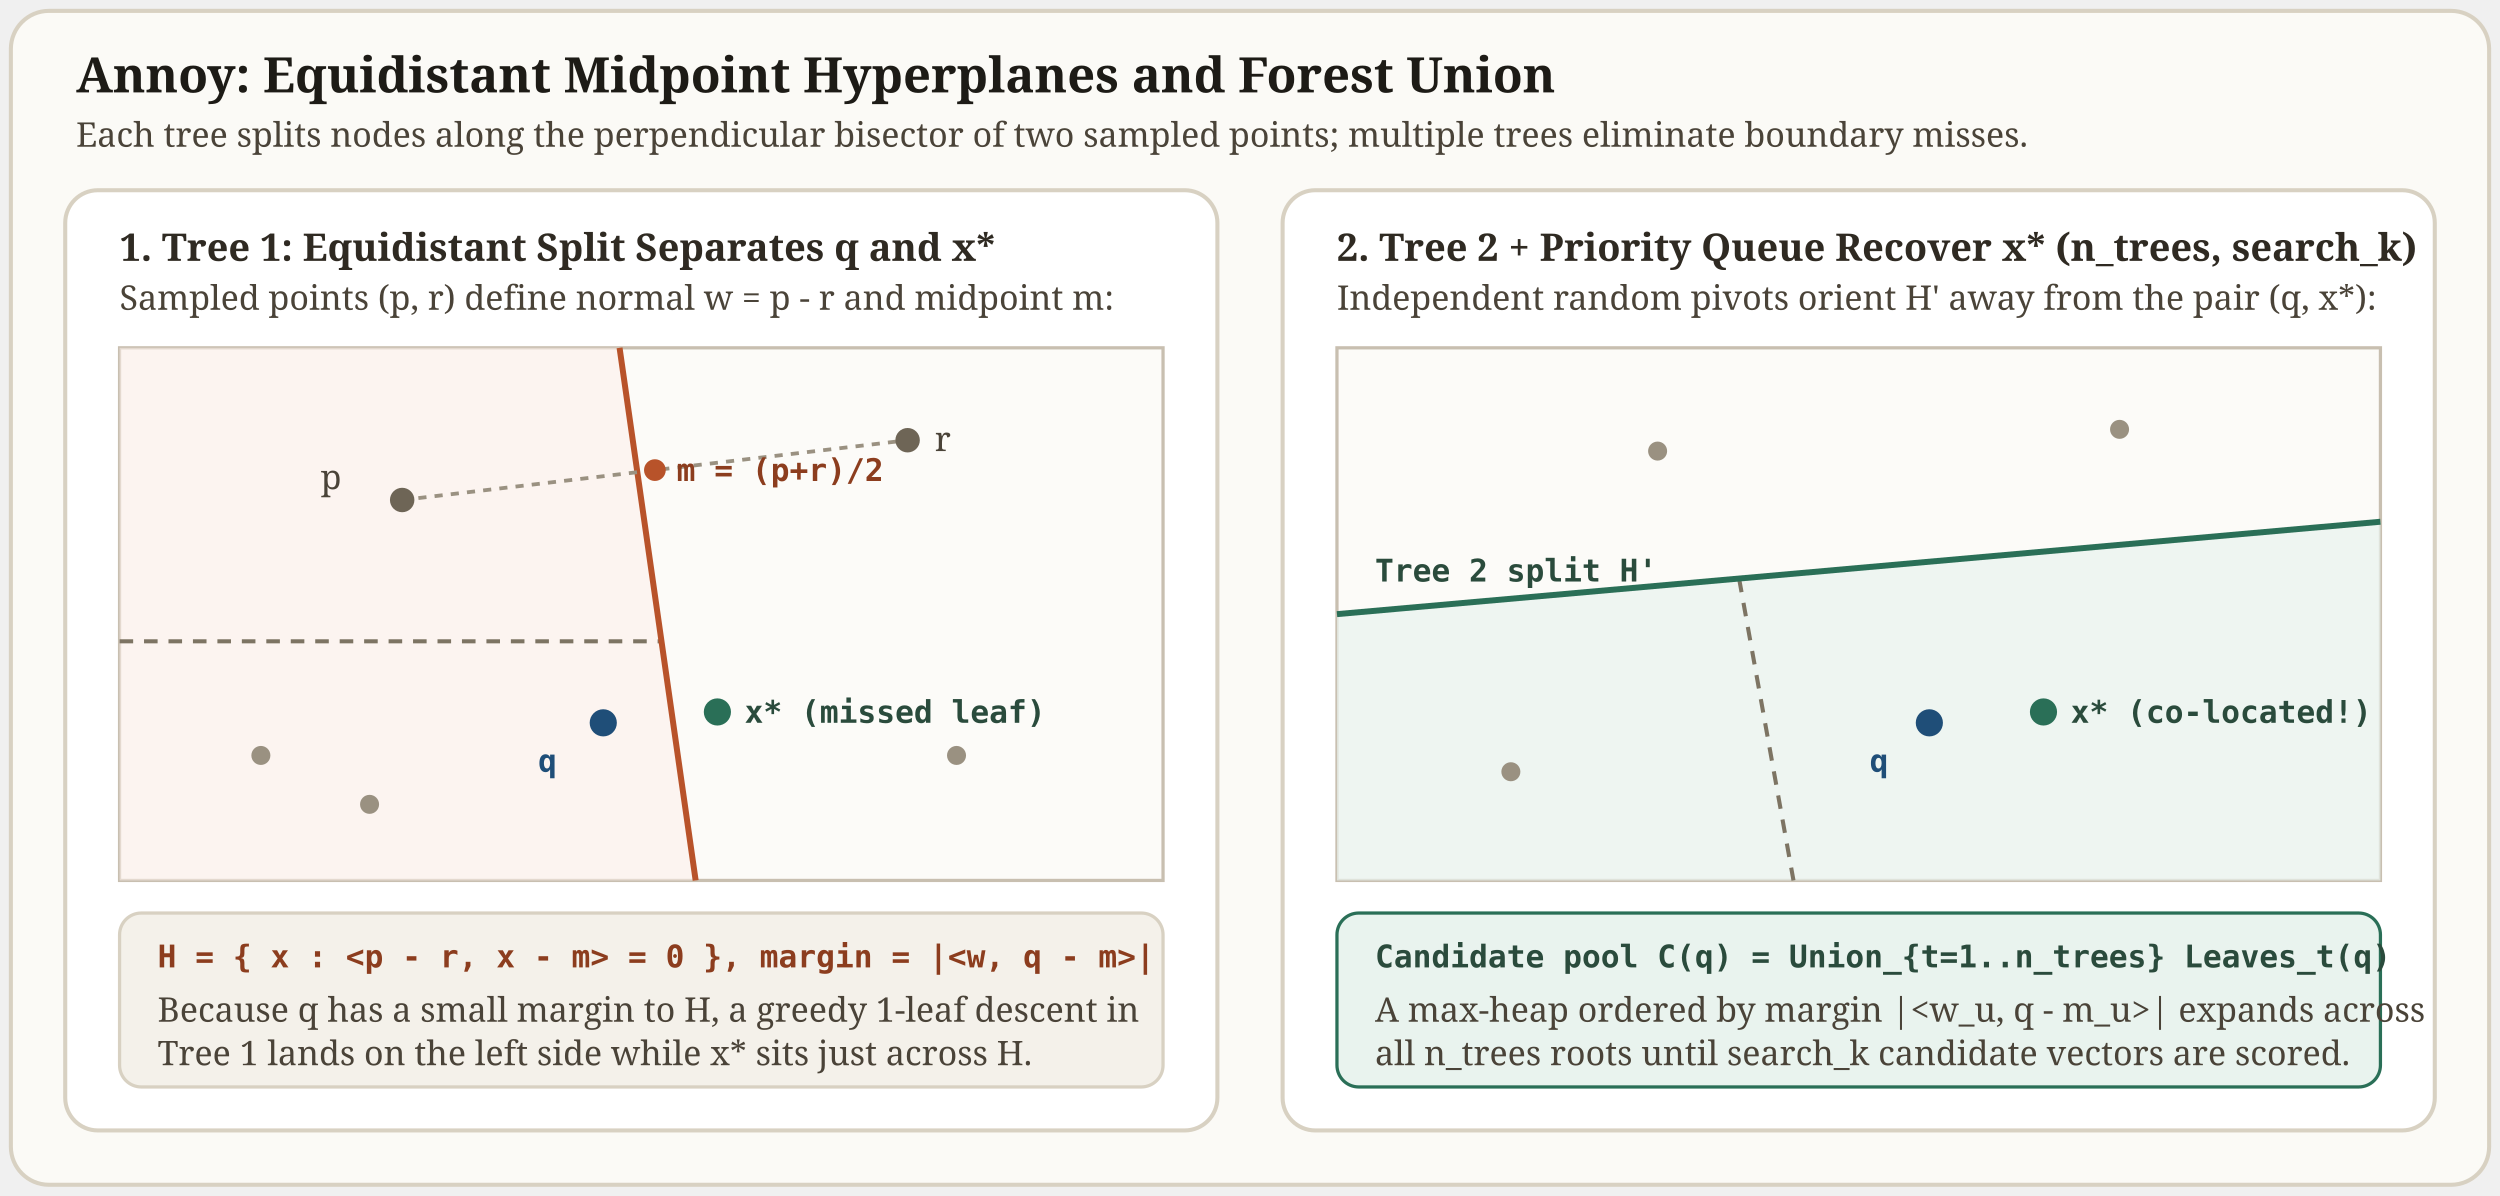
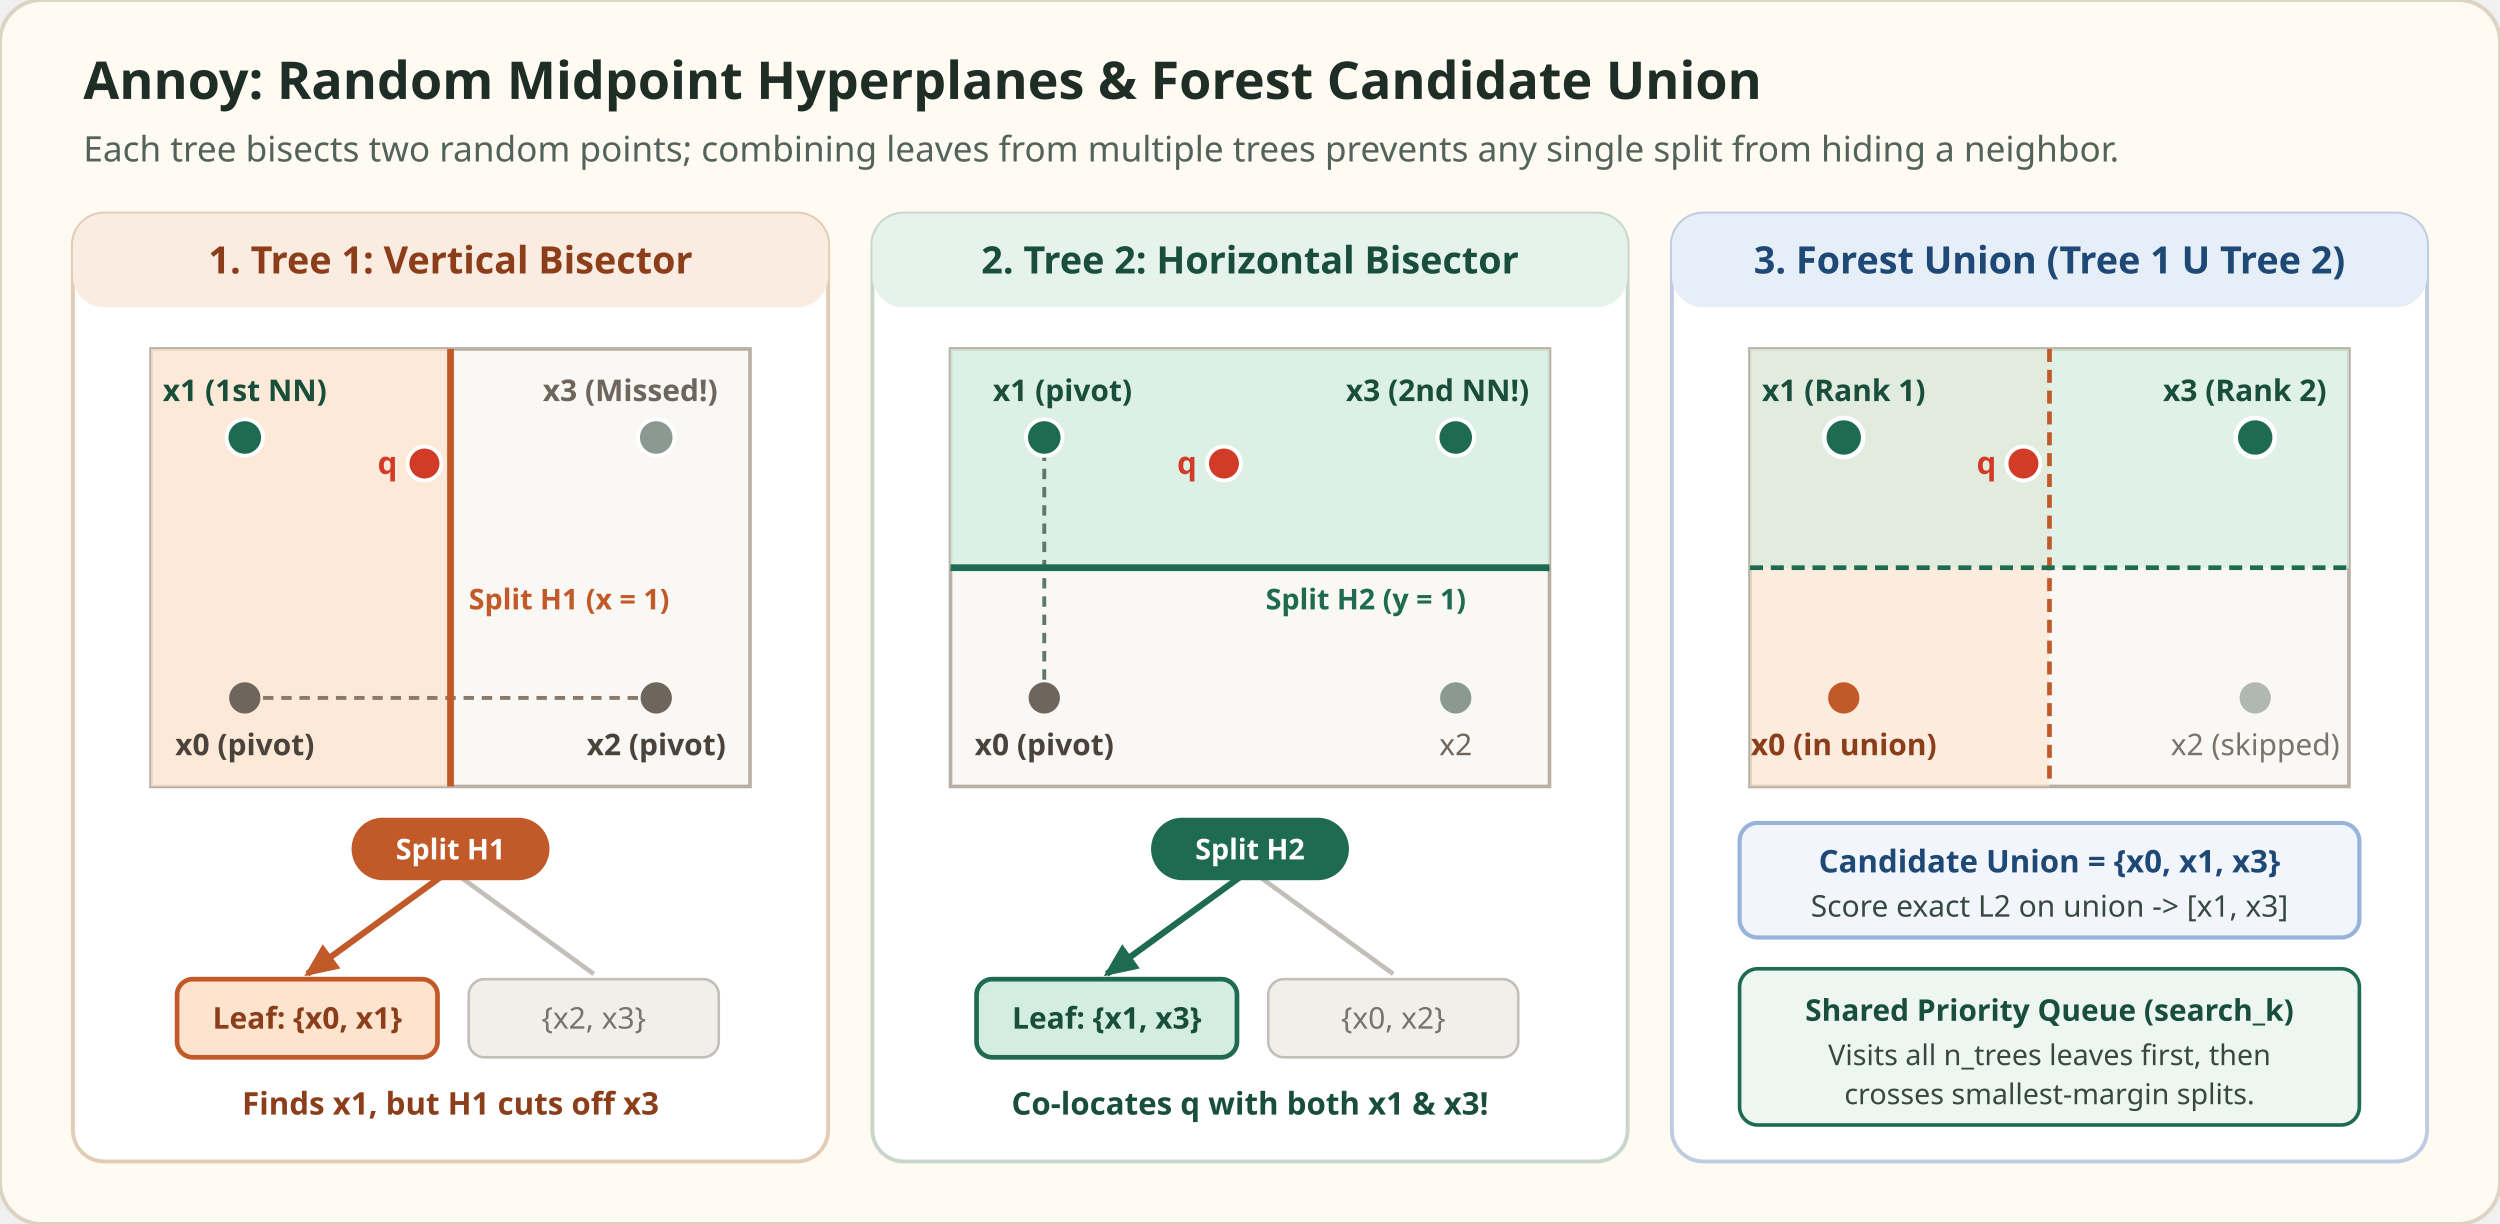
- <svg xmlns="http://www.w3.org/2000/svg" viewBox="0 0 920 440" role="img" aria-labelledby="title desc">
+ <svg xmlns="http://www.w3.org/2000/svg" viewBox="0 0 960 470" role="img" aria-labelledby="title desc">
  <defs>
-     <style>
-       .bg { fill: #fbfaf6; stroke: #d8d1c2; stroke-width: 1.5; }
-       .card { fill: #ffffff; stroke: #d8d1c2; stroke-width: 1.5; rx: 12; }
-       .title { font: 700 18px "EB Garamond", Georgia, serif; fill: #1d1b16; }
-       .subtitle { font: 600 14px "EB Garamond", Georgia, serif; fill: #2f2a22; }
-       .body { font: 400 12.5px "EB Garamond", Georgia, serif; fill: #4a4338; }
-       .mono { font: 600 11.5px "JetBrains Mono", "SFMono-Regular", monospace; fill: #2a4b3c; }
-       .mono-warm { font: 600 11.5px "JetBrains Mono", "SFMono-Regular", monospace; fill: #8c3d1e; }
-       .mono-blue { font: 600 11.5px "JetBrains Mono", "SFMono-Regular", monospace; fill: #1f4e78; }
-       .split-primary { stroke: #b8532a; stroke-width: 2.2; }
-       .split-secondary { stroke: #7d7463; stroke-width: 1.5; stroke-dasharray: 5 4; }
-       .split-good { stroke: #2a6f57; stroke-width: 2.2; }
-       .chord { stroke: #9a9181; stroke-width: 1.4; stroke-dasharray: 3 3; }
-       .cell-highlight { fill: #e9f3ee; fill-opacity: 0.7; stroke: none; }
-       .cell-miss { fill: #faeee8; fill-opacity: 0.55; stroke: none; }
-       .pt-pivot { fill: #6e6556; }
-       .pt-q { fill: #1f4e78; }
-       .pt-star { fill: #2a6f57; }
-       .pt-other { fill: #9a9181; }
-       .box-note { fill: #f4f1ea; stroke: #d8d1c2; stroke-width: 1.2; rx: 8; }
-       .box-good { fill: #e9f3ee; stroke: #2a6f57; stroke-width: 1.2; rx: 8; }
-     </style>
+     <marker id="an-green" viewBox="0 0 10 10" refX="8" refY="5" markerWidth="6" markerHeight="6" orient="auto-start-reverse">
+       <path d="M 0 1 L 9 5 L 0 9 z" fill="#1e6b52" />
+     </marker>
+     <marker id="an-amber" viewBox="0 0 10 10" refX="8" refY="5" markerWidth="6" markerHeight="6" orient="auto-start-reverse">
+       <path d="M 0 1 L 9 5 L 0 9 z" fill="#c25928" />
+     </marker>
  </defs>
-   <rect x="4" y="4" width="912" height="432" rx="14" class="bg" />
-   <text x="28" y="34" class="title">Annoy: Equidistant Midpoint Hyperplanes and Forest Union</text>
-   <text x="28" y="54" class="body">Each tree splits nodes along the perpendicular bisector of two sampled points; multiple trees eliminate boundary misses.</text>
-   <rect x="24" y="70" width="424" height="346" class="card" />
-   <text x="44" y="96" class="subtitle">1. Tree 1: Equidistant Split Separates q and x*</text>
-   <text x="44" y="114" class="body">Sampled points (p, r) define normal w = p - r and midpoint m:</text>
-   <rect x="44" y="128" width="384" height="196" fill="#fcfbf8" stroke="#c8bfb0" stroke-width="1.2" />
-   <polygon points="44,128 228,128 256,324 44,324" class="cell-miss" />
-   <line x1="44" y1="236" x2="243" y2="236" class="split-secondary" />
-   <line x1="228" y1="128" x2="256" y2="324" class="split-primary" />
-   <line x1="148" y1="184" x2="334" y2="162" class="chord" />
-   <circle cx="148" cy="184" r="4.5" class="pt-pivot" />
-   <text x="118" y="180" class="body">p</text>
-   <circle cx="334" cy="162" r="4.5" class="pt-pivot" />
-   <text x="344" y="166" class="body">r</text>
-   <circle cx="241" cy="173" r="4" fill="#b8532a" />
-   <text x="249" y="177" class="mono-warm">m = (p+r)/2</text>
-   <circle cx="222" cy="266" r="5" class="pt-q" />
-   <text x="198" y="284" class="mono-blue">q</text>
-   <circle cx="264" cy="262" r="5" class="pt-star" />
-   <text x="274" y="266" class="mono">x* (missed leaf)</text>
-   <circle cx="96" cy="278" r="3.5" class="pt-other" />
-   <circle cx="136" cy="296" r="3.5" class="pt-other" />
-   <circle cx="352" cy="278" r="3.5" class="pt-other" />
-   <rect x="44" y="336" width="384" height="64" class="box-note" />
-   <text x="58" y="356" class="mono-warm">H = { x : &lt;p - r, x - m&gt; = 0 },   margin = |&lt;w, q - m&gt;|</text>
-   <text x="58" y="376" class="body">Because q has a small margin to H, a greedy 1-leaf descent in</text>
-   <text x="58" y="392" class="body">Tree 1 lands on the left side while x* sits just across H.</text>
-   <rect x="472" y="70" width="424" height="346" class="card" />
-   <text x="492" y="96" class="subtitle">2. Tree 2 + Priority Queue Recover x* (n_trees, search_k)</text>
-   <text x="492" y="114" class="body">Independent random pivots orient H' away from the pair (q, x*):</text>
-   <rect x="492" y="128" width="384" height="196" fill="#fcfbf8" stroke="#c8bfb0" stroke-width="1.2" />
-   <polygon points="492,226 876,192 876,324 492,324" class="cell-highlight" />
-   <line x1="640" y1="213" x2="660" y2="324" class="split-secondary" />
-   <line x1="492" y1="226" x2="876" y2="192" class="split-good" />
-   <text x="506" y="214" class="mono">Tree 2 split H'</text>
-   <circle cx="710" cy="266" r="5" class="pt-q" />
-   <text x="688" y="284" class="mono-blue">q</text>
-   <circle cx="752" cy="262" r="5" class="pt-star" />
-   <text x="762" y="266" class="mono">x* (co-located!)</text>
-   <circle cx="556" cy="284" r="3.5" class="pt-other" />
-   <circle cx="610" cy="166" r="3.5" class="pt-other" />
-   <circle cx="780" cy="158" r="3.5" class="pt-other" />
-   <rect x="492" y="336" width="384" height="64" class="box-good" />
-   <text x="506" y="356" class="mono">Candidate pool C(q) = Union_{t=1..n_trees} Leaves_t(q)</text>
-   <text x="506" y="376" class="body">A max-heap ordered by margin |&lt;w_u, q - m_u&gt;| expands across</text>
-   <text x="506" y="392" class="body">all n_trees roots until search_k candidate vectors are scored.</text>
+   <rect width="960" height="470" rx="16" fill="#fffaf2" stroke="#dcd3c2" stroke-width="1.5" />
+   <text x="32" y="38" font-family="sans-serif" font-size="20" font-weight="700" fill="#1e2d26">Annoy: Random Midpoint Hyperplanes &amp; Forest Candidate Union</text>
+   <text x="32" y="62" font-family="sans-serif" font-size="13.5" fill="#52635a">Each tree bisects two random points; combining leaves from multiple trees prevents any single split from hiding a neighbor.</text>
+   <rect x="28" y="82" width="290" height="364" rx="12" fill="#ffffff" stroke="#e2ccb5" stroke-width="1.5" />
+   <rect x="28" y="82" width="290" height="36" rx="12" fill="#faece0" />
+   <text x="173" y="105" font-family="sans-serif" font-size="14.5" font-weight="700" fill="#8c3d19" text-anchor="middle">1. Tree 1: Vertical Bisector</text>
+   <rect x="58" y="134" width="230" height="168" fill="#faf8f5" stroke="#b8b0a4" stroke-width="1.4" />
+   <rect x="58" y="134" width="115" height="168" fill="#fde4cf" fill-opacity="0.75" />
+   <line x1="94" y1="268" x2="252" y2="268" stroke="#8a7968" stroke-width="1.5" stroke-dasharray="4 3" />
+   <line x1="173" y1="134" x2="173" y2="302" stroke="#c25928" stroke-width="2.6" />
+   <text x="180" y="234" font-family="sans-serif" font-size="11" font-weight="700" fill="#c25928">Split H1 (x = 1)</text>
+   <circle cx="94" cy="268" r="6" fill="#6e655c" />
+   <text x="94" y="290" font-family="sans-serif" font-size="11.5" font-weight="700" fill="#4a433b" text-anchor="middle">x0 (pivot)</text>
+   <circle cx="252" cy="268" r="6" fill="#6e655c" />
+   <text x="252" y="290" font-family="sans-serif" font-size="11.5" font-weight="700" fill="#4a433b" text-anchor="middle">x2 (pivot)</text>
+   <circle cx="94" cy="168" r="7" fill="#1e6b52" stroke="#ffffff" stroke-width="1.5" />
+   <text x="94" y="154" font-family="sans-serif" font-size="11.5" font-weight="700" fill="#184e3b" text-anchor="middle">x1 (1st NN)</text>
+   <circle cx="252" cy="168" r="7" fill="#8a9992" stroke="#ffffff" stroke-width="1.5" />
+   <text x="242" y="154" font-family="sans-serif" font-size="11.5" font-weight="700" fill="#6e655c" text-anchor="middle">x3 (Missed!)</text>
+   <circle cx="163" cy="178" r="6.5" fill="#d13b27" stroke="#ffffff" stroke-width="1.5" />
+   <text x="145" y="182" font-family="sans-serif" font-size="12" font-weight="700" fill="#d13b27">q</text>
+   <line x1="173" y1="334" x2="118" y2="374" stroke="#c25928" stroke-width="2.4" marker-end="url(#an-amber)" />
+   <line x1="173" y1="334" x2="228" y2="374" stroke="#c2beb8" stroke-width="1.8" />
+   <rect x="135" y="314" width="76" height="24" rx="12" fill="#c25928" />
+   <text x="173" y="330" font-family="sans-serif" font-size="11" font-weight="700" fill="#ffffff" text-anchor="middle">Split H1</text>
+   <rect x="68" y="376" width="100" height="30" rx="6" fill="#fde4cf" stroke="#c25928" stroke-width="1.8" />
+   <text x="118" y="395" font-family="sans-serif" font-size="11.5" font-weight="700" fill="#8c3d19" text-anchor="middle">Leaf: {x0, x1}</text>
+   <rect x="180" y="376" width="96" height="30" rx="6" fill="#f2efeb" stroke="#c2beb8" />
+   <text x="228" y="395" font-family="sans-serif" font-size="11.5" fill="#7a736b" text-anchor="middle">{x2, x3}</text>
+   <text x="173" y="428" font-family="sans-serif" font-size="12" font-weight="700" fill="#8c3d19" text-anchor="middle">Finds x1, but H1 cuts off x3</text>
+   <rect x="335" y="82" width="290" height="364" rx="12" fill="#ffffff" stroke="#c8d6cc" stroke-width="1.5" />
+   <rect x="335" y="82" width="290" height="36" rx="12" fill="#e6f2ec" />
+   <text x="480" y="105" font-family="sans-serif" font-size="14.5" font-weight="700" fill="#184e3b" text-anchor="middle">2. Tree 2: Horizontal Bisector</text>
+   <rect x="365" y="134" width="230" height="168" fill="#faf8f5" stroke="#b8b0a4" stroke-width="1.4" />
+   <rect x="365" y="134" width="230" height="84" fill="#d3ede0" fill-opacity="0.75" />
+   <line x1="401" y1="268" x2="401" y2="168" stroke="#5f786c" stroke-width="1.5" stroke-dasharray="4 3" />
+   <line x1="365" y1="218" x2="595" y2="218" stroke="#1e6b52" stroke-width="2.6" />
+   <text x="486" y="234" font-family="sans-serif" font-size="11" font-weight="700" fill="#1e6b52">Split H2 (y = 1)</text>
+   <circle cx="401" cy="268" r="6" fill="#6e655c" />
+   <text x="401" y="290" font-family="sans-serif" font-size="11.5" font-weight="700" fill="#4a433b" text-anchor="middle">x0 (pivot)</text>
+   <circle cx="559" cy="268" r="6" fill="#8a9992" />
+   <text x="559" y="290" font-family="sans-serif" font-size="11.5" fill="#6e655c" text-anchor="middle">x2</text>
+   <circle cx="401" cy="168" r="7" fill="#1e6b52" stroke="#ffffff" stroke-width="1.5" />
+   <text x="408" y="154" font-family="sans-serif" font-size="11.5" font-weight="700" fill="#184e3b" text-anchor="middle">x1 (pivot)</text>
+   <circle cx="559" cy="168" r="7" fill="#1e6b52" stroke="#ffffff" stroke-width="1.5" />
+   <text x="552" y="154" font-family="sans-serif" font-size="11.5" font-weight="700" fill="#184e3b" text-anchor="middle">x3 (2nd NN!)</text>
+   <circle cx="470" cy="178" r="6.5" fill="#d13b27" stroke="#ffffff" stroke-width="1.5" />
+   <text x="452" y="182" font-family="sans-serif" font-size="12" font-weight="700" fill="#d13b27">q</text>
+   <line x1="480" y1="334" x2="425" y2="374" stroke="#1e6b52" stroke-width="2.4" marker-end="url(#an-green)" />
+   <line x1="480" y1="334" x2="535" y2="374" stroke="#c2beb8" stroke-width="1.8" />
+   <rect x="442" y="314" width="76" height="24" rx="12" fill="#1e6b52" />
+   <text x="480" y="330" font-family="sans-serif" font-size="11" font-weight="700" fill="#ffffff" text-anchor="middle">Split H2</text>
+   <rect x="375" y="376" width="100" height="30" rx="6" fill="#d3ede0" stroke="#1e6b52" stroke-width="1.8" />
+   <text x="425" y="395" font-family="sans-serif" font-size="11.5" font-weight="700" fill="#184e3b" text-anchor="middle">Leaf: {x1, x3}</text>
+   <rect x="487" y="376" width="96" height="30" rx="6" fill="#f2efeb" stroke="#c2beb8" />
+   <text x="535" y="395" font-family="sans-serif" font-size="11.5" fill="#7a736b" text-anchor="middle">{x0, x2}</text>
+   <text x="480" y="428" font-family="sans-serif" font-size="12" font-weight="700" fill="#184e3b" text-anchor="middle">Co-locates q with both x1 &amp; x3!</text>
+   <rect x="642" y="82" width="290" height="364" rx="12" fill="#ffffff" stroke="#bfcbe0" stroke-width="1.5" />
+   <rect x="642" y="82" width="290" height="36" rx="12" fill="#e6eef8" />
+   <text x="787" y="105" font-family="sans-serif" font-size="14.5" font-weight="700" fill="#1e4976" text-anchor="middle">3. Forest Union (Tree 1 U Tree 2)</text>
+   <rect x="672" y="134" width="230" height="168" fill="#faf8f5" stroke="#b8b0a4" stroke-width="1.4" />
+   <rect x="672" y="134" width="115" height="168" fill="#fde4cf" fill-opacity="0.6" />
+   <rect x="672" y="134" width="230" height="84" fill="#d3ede0" fill-opacity="0.65" />
+   <line x1="787" y1="134" x2="787" y2="302" stroke="#c25928" stroke-width="1.8" stroke-dasharray="5 3" />
+   <line x1="672" y1="218" x2="902" y2="218" stroke="#1e6b52" stroke-width="1.8" stroke-dasharray="5 3" />
+   <circle cx="708" cy="268" r="6" fill="#c25928" />
+   <text x="708" y="290" font-family="sans-serif" font-size="11.5" font-weight="700" fill="#8c3d19" text-anchor="middle">x0 (in union)</text>
+   <circle cx="866" cy="268" r="6" fill="#b0b8b4" />
+   <text x="866" y="290" font-family="sans-serif" font-size="11.5" fill="#7a736b" text-anchor="middle">x2 (skipped)</text>
+   <circle cx="708" cy="168" r="7.5" fill="#1e6b52" stroke="#ffffff" stroke-width="1.8" />
+   <text x="708" y="154" font-family="sans-serif" font-size="11.5" font-weight="700" fill="#184e3b" text-anchor="middle">x1 (Rank 1)</text>
+   <circle cx="866" cy="168" r="7.5" fill="#1e6b52" stroke="#ffffff" stroke-width="1.8" />
+   <text x="862" y="154" font-family="sans-serif" font-size="11.5" font-weight="700" fill="#184e3b" text-anchor="middle">x3 (Rank 2)</text>
+   <circle cx="777" cy="178" r="6.5" fill="#d13b27" stroke="#ffffff" stroke-width="1.5" />
+   <text x="759" y="182" font-family="sans-serif" font-size="12" font-weight="700" fill="#d13b27">q</text>
+   <rect x="668" y="316" width="238" height="44" rx="7" fill="#f2f6fc" stroke="#96b3d9" stroke-width="1.6" />
+   <text x="787" y="335" font-family="sans-serif" font-size="12" font-weight="700" fill="#1e4976" text-anchor="middle">Candidate Union = {x0, x1, x3}</text>
+   <text x="787" y="352" font-family="sans-serif" font-size="11.5" fill="#374840" text-anchor="middle">Score exact L2 on union -&gt; [x1, x3]</text>
+   <rect x="668" y="372" width="238" height="60" rx="7" fill="#eef6f2" stroke="#1e6b52" stroke-width="1.4" />
+   <text x="787" y="392" font-family="sans-serif" font-size="11.5" font-weight="700" fill="#184e3b" text-anchor="middle">Shared Priority Queue (search_k)</text>
+   <text x="787" y="409" font-family="sans-serif" font-size="11" fill="#374840" text-anchor="middle">Visits all n_trees leaves first, then</text>
+   <text x="787" y="424" font-family="sans-serif" font-size="11" fill="#374840" text-anchor="middle">crosses smallest-margin splits.</text>
</svg>
